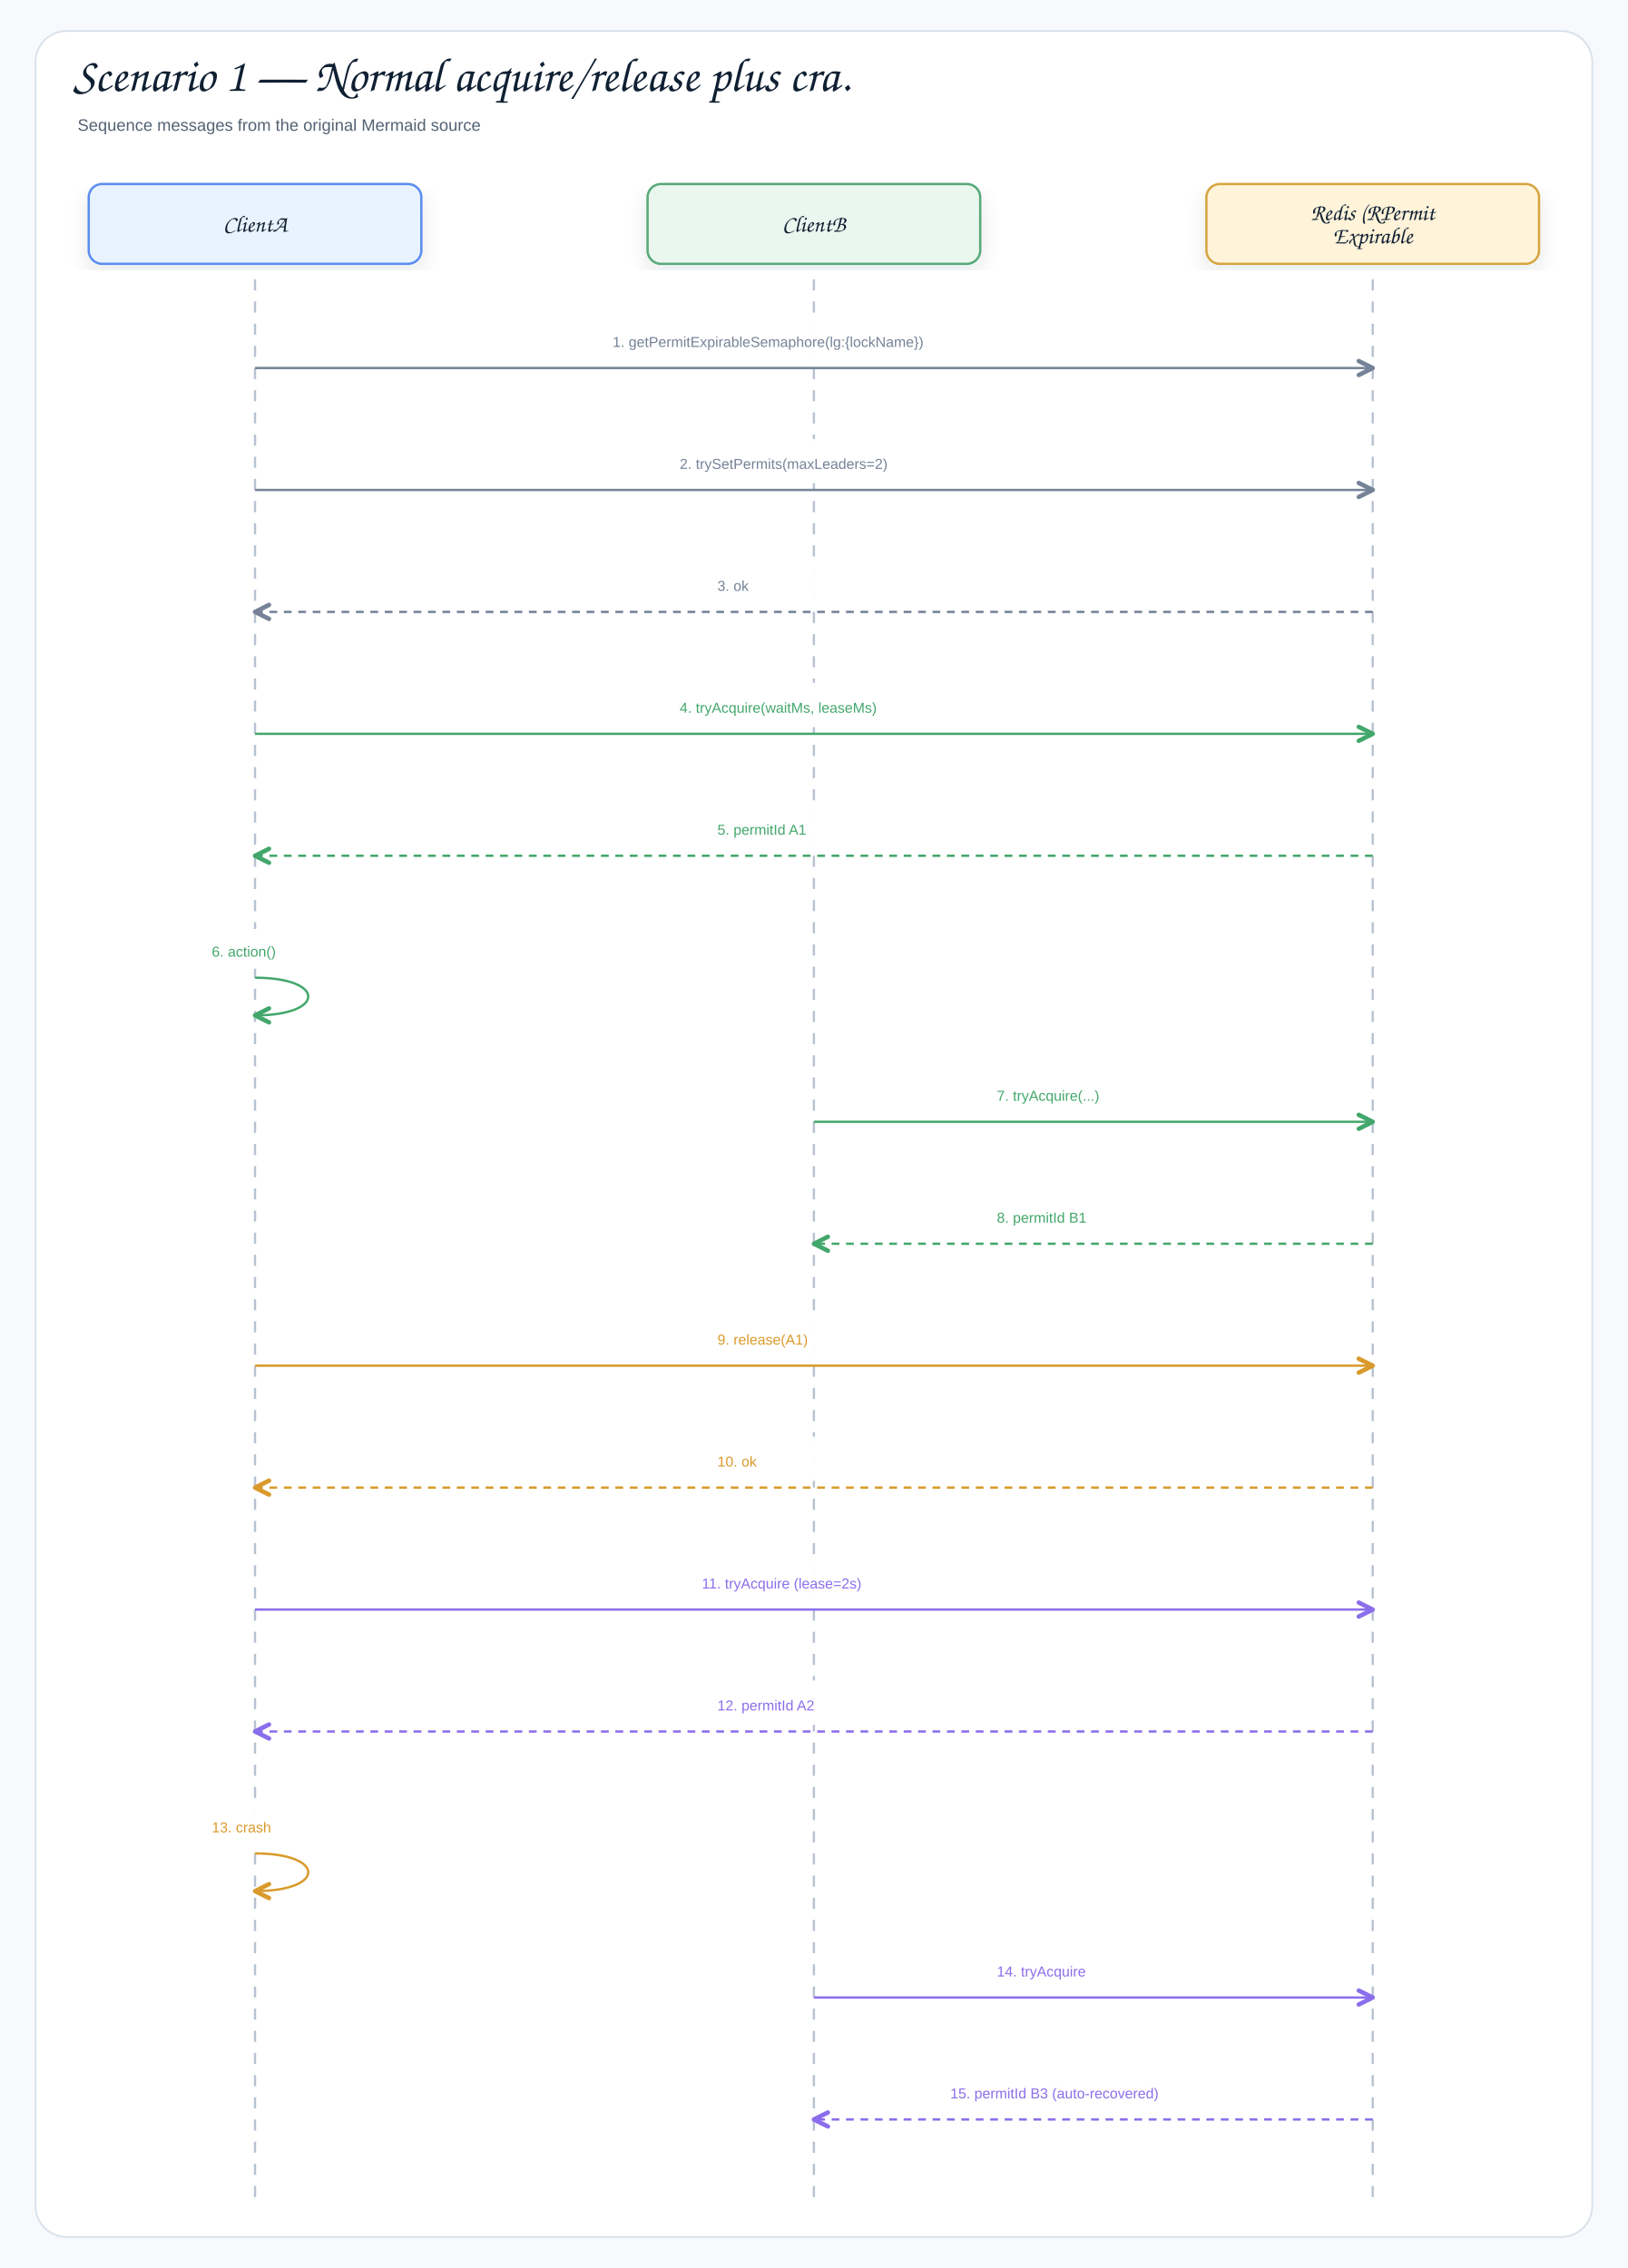
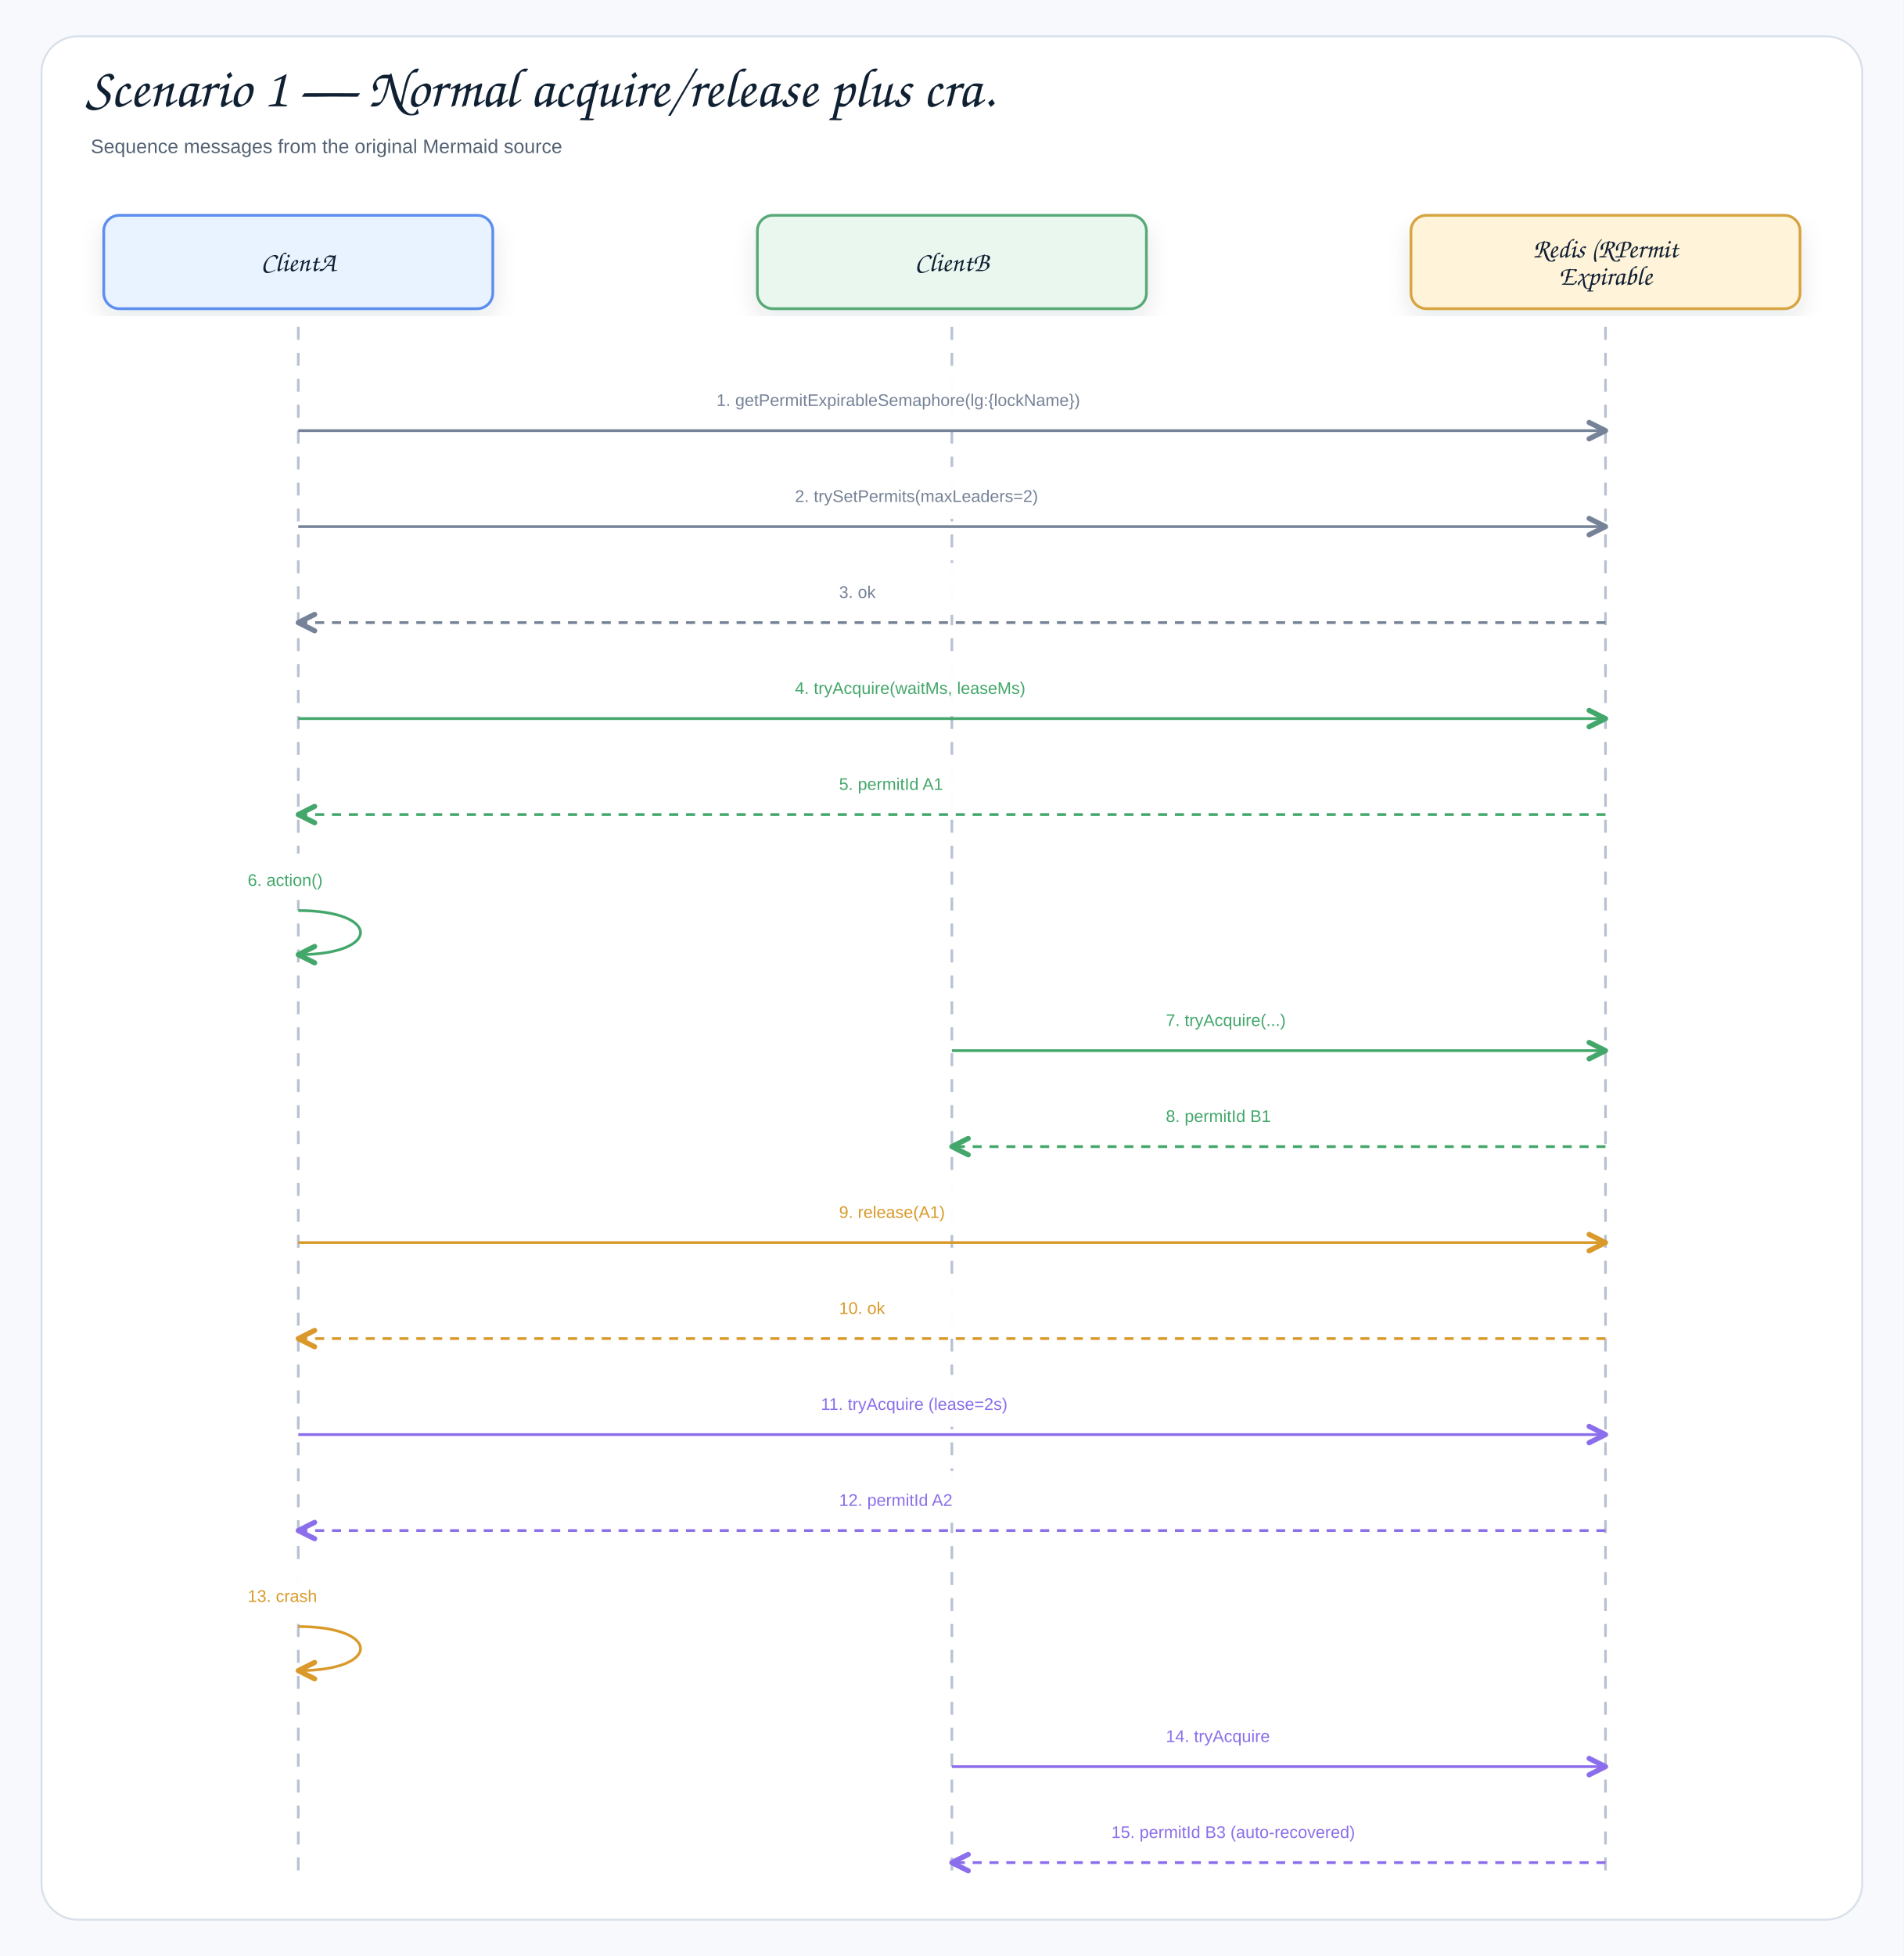
- <svg xmlns="http://www.w3.org/2000/svg" width="1468" height="2046" viewBox="0 0 1468 2046" role="img" aria-label="Scenario 1 — Normal acquire/release plus crash recovery">
+ <svg xmlns="http://www.w3.org/2000/svg" width="1468" height="1508" viewBox="0 0 1468 1508" role="img" aria-label="Scenario 1 — Normal acquire/release plus crash recovery">
  <defs>
    <filter id="shadow" x="-8%" y="-8%" width="116%" height="116%">
      <feDropShadow dx="0" dy="8" stdDeviation="9" flood-color="#1f2937" flood-opacity="0.10" />
    </filter>
    <marker id="openArrow" markerWidth="12" markerHeight="10" refX="10" refY="5" orient="auto" markerUnits="strokeWidth">
      <path d="M 1 1 L 10 5 L 1 9" fill="none" stroke="#758297" stroke-width="1.8" stroke-linecap="round" stroke-linejoin="round" />
    </marker>
    <marker id="inherit" markerWidth="14" markerHeight="12" refX="12" refY="6" orient="auto" markerUnits="strokeWidth">
      <path d="M 0 1 L 12 6 L 0 11 Z" fill="#ffffff" stroke="#758297" stroke-width="1.8" />
    </marker>
    <style>
    .canvas{fill:#f7f9fc}.frame{fill:#fff;stroke:#d8e0ea;stroke-width:1.5}
    .title{font-family:"Architects Daughter","Comic Mono","Comic Sans MS","Comic Sans",cursive;font-size:43px;font-weight:400;fill:#102033}
    .subtitle{font-family:"Comic Mono","Comic Sans MS","Comic Sans","Comic Neue",Arial,sans-serif;font-size:15px;font-weight:400;fill:#536273}
    .label{font-family:"Architects Daughter","Comic Mono","Comic Sans MS","Comic Sans",cursive;font-size:25px;font-weight:400;fill:#102033}
    .smallLabel{font-family:"Architects Daughter","Comic Mono","Comic Sans MS","Comic Sans",cursive;font-size:21px;font-weight:400;fill:#102033}
    .mono{font-family:"Comic Mono","Comic Sans MS","Comic Sans","Comic Neue",Arial,sans-serif;font-size:12px;font-weight:400;fill:#102033}
    .small{font-family:"Comic Mono","Comic Sans MS","Comic Sans","Comic Neue",Arial,sans-serif;font-size:12px;font-weight:400;fill:#536273}
    .strong{font-family:"Comic Mono","Comic Sans MS","Comic Sans","Comic Neue",Arial,sans-serif;font-size:13px;font-weight:400;fill:#102033}
    .card{stroke-width:2.1;filter:url(#shadow)}.compartment{stroke-width:1.5;fill:none}
    .line{stroke:#758297;stroke-width:2.1;fill:none;marker-end:url(#openArrow)}
    .plainLine{stroke:#758297;stroke-width:2.1;fill:none}
    .dashed{stroke:#758297;stroke-width:2.1;stroke-dasharray:7 6;fill:none;marker-end:url(#openArrow)}
    .inheritLine{stroke:#758297;stroke-width:2.2;fill:none;marker-end:url(#inherit)}
    .implLine{stroke:#758297;stroke-width:2.2;stroke-dasharray:8 7;fill:none;marker-end:url(#inherit)}
  </style>
    <marker id="semanticArrow-neutral" markerWidth="8" markerHeight="8" refX="7" refY="4" orient="auto" markerUnits="strokeWidth">
      <path d="M 1 1 L 7 4 L 1 7" fill="none" stroke="#758297" stroke-width="1.9" stroke-linecap="round" stroke-linejoin="round" />
    </marker>
    <marker id="semanticArrow-leader" markerWidth="8" markerHeight="8" refX="7" refY="4" orient="auto" markerUnits="strokeWidth">
      <path d="M 1 1 L 7 4 L 1 7" fill="none" stroke="#43A76B" stroke-width="1.9" stroke-linecap="round" stroke-linejoin="round" />
    </marker>
    <marker id="semanticArrow-skipped" markerWidth="8" markerHeight="8" refX="7" refY="4" orient="auto" markerUnits="strokeWidth">
      <path d="M 1 1 L 7 4 L 1 7" fill="none" stroke="#EF5B7A" stroke-width="1.9" stroke-linecap="round" stroke-linejoin="round" />
    </marker>
    <marker id="semanticArrow-contention" markerWidth="8" markerHeight="8" refX="7" refY="4" orient="auto" markerUnits="strokeWidth">
      <path d="M 1 1 L 7 4 L 1 7" fill="none" stroke="#D99A2B" stroke-width="1.9" stroke-linecap="round" stroke-linejoin="round" />
    </marker>
    <marker id="semanticArrow-reacquire" markerWidth="8" markerHeight="8" refX="7" refY="4" orient="auto" markerUnits="strokeWidth">
      <path d="M 1 1 L 7 4 L 1 7" fill="none" stroke="#8B6EEB" stroke-width="1.9" stroke-linecap="round" stroke-linejoin="round" />
    </marker>
  </defs>
-   <rect class="canvas" width="1468" height="2046" />
-   <rect class="frame" x="32" y="28" width="1404" height="1990" rx="28" />
+   <rect class="canvas" width="1468" height="1508" />
+   <rect class="frame" x="32" y="28" width="1404" height="1452" rx="28" />
  <text class="title" x="66" y="82">Scenario 1 — Normal acquire/release plus cra.</text>
  <text class="subtitle" x="70" y="118">Sequence messages from the original Mermaid source</text>
  <rect class="card" x="80" y="166" width="300" height="72" rx="12" fill="#E8F3FF" stroke="#5B8DEF" />
  <text class="smallLabel" x="230" y="209" text-anchor="middle">ClientA</text>
-   <line class="lifeline" x1="230" y1="252" x2="230" y2="1986" stroke="#b7c2d1" stroke-width="2" stroke-dasharray="10 10" />
+   <line class="lifeline" x1="230" y1="252" x2="230" y2="1448" stroke="#b7c2d1" stroke-width="2" stroke-dasharray="10 10" />
  <rect class="card" x="584" y="166" width="300" height="72" rx="12" fill="#EAF7EF" stroke="#58A978" />
  <text class="smallLabel" x="734" y="209" text-anchor="middle">ClientB</text>
-   <line class="lifeline" x1="734" y1="252" x2="734" y2="1986" stroke="#b7c2d1" stroke-width="2" stroke-dasharray="10 10" />
+   <line class="lifeline" x1="734" y1="252" x2="734" y2="1448" stroke="#b7c2d1" stroke-width="2" stroke-dasharray="10 10" />
  <rect class="card" x="1088" y="166" width="300" height="72" rx="12" fill="#FFF3D9" stroke="#D6A441" />
  <text class="smallLabel" x="1238" y="198.5" text-anchor="middle">Redis (RPermit</text>
  <text class="smallLabel" x="1238" y="219.5" text-anchor="middle">Expirable</text>
-   <line class="lifeline" x1="1238" y1="252" x2="1238" y2="1986" stroke="#b7c2d1" stroke-width="2" stroke-dasharray="10 10" />
+   <line class="lifeline" x1="1238" y1="252" x2="1238" y2="1448" stroke="#b7c2d1" stroke-width="2" stroke-dasharray="10 10" />
  <rect x="534.5" y="286" width="399" height="40" rx="102" fill="#ffffff" opacity="0.97" />
  <text class="strong" x="552.5" y="313" text-anchor="start" style="fill:#758297">1. getPermitExpirableSemaphore(lg:{lockName})</text>
  <path class="line" d="M230 332 L1238 332" data-route-tone="neutral" style="stroke:#758297;marker-end:url(#semanticArrow-neutral)" />
-   <rect x="595" y="396" width="278" height="40" rx="102" fill="#ffffff" opacity="0.97" />
-   <text class="strong" x="613" y="423" text-anchor="start" style="fill:#758297">2. trySetPermits(maxLeaders=2)</text>
-   <path class="line" d="M230 442 L1238 442" data-route-tone="neutral" style="stroke:#758297;marker-end:url(#semanticArrow-neutral)" />
-   <rect x="629" y="506" width="210" height="40" rx="102" fill="#ffffff" opacity="0.97" />
-   <text class="strong" x="647" y="533" text-anchor="start" style="fill:#758297">3. ok</text>
-   <path class="dashed" d="M1238 552 L230 552" data-route-tone="neutral" style="stroke:#758297;marker-end:url(#semanticArrow-neutral)" />
-   <rect x="595" y="616" width="278" height="40" rx="102" fill="#ffffff" opacity="0.97" />
-   <text class="strong" x="613" y="643" text-anchor="start" style="fill:#43A76B">4. tryAcquire(waitMs, leaseMs)</text>
-   <path class="line" d="M230 662 L1238 662" data-route-tone="leader" style="stroke:#43A76B;marker-end:url(#semanticArrow-leader)" />
-   <rect x="629" y="726" width="210" height="40" rx="102" fill="#ffffff" opacity="0.97" />
-   <text class="strong" x="647" y="753" text-anchor="start" style="fill:#43A76B">5. permitId A1</text>
-   <path class="dashed" d="M1238 772 L230 772" data-route-tone="leader" style="stroke:#43A76B;marker-end:url(#semanticArrow-leader)" />
-   <rect x="173" y="836" width="210" height="40" rx="102" fill="#ffffff" opacity="0.97" />
-   <text class="strong" x="191" y="863" text-anchor="start" style="fill:#43A76B">6. action()</text>
-   <path class="line" d="M230 882 C294 882 294 916 230 916" data-route-tone="leader" style="stroke:#43A76B;marker-end:url(#semanticArrow-leader)" />
-   <rect x="881" y="966" width="210" height="40" rx="102" fill="#ffffff" opacity="0.97" />
-   <text class="strong" x="899" y="993" text-anchor="start" style="fill:#43A76B">7. tryAcquire(...)</text>
-   <path class="line" d="M734 1012 L1238 1012" data-route-tone="leader" style="stroke:#43A76B;marker-end:url(#semanticArrow-leader)" />
-   <rect x="881" y="1076" width="210" height="40" rx="102" fill="#ffffff" opacity="0.97" />
-   <text class="strong" x="899" y="1103" text-anchor="start" style="fill:#43A76B">8. permitId B1</text>
-   <path class="dashed" d="M1238 1122 L734 1122" data-route-tone="leader" style="stroke:#43A76B;marker-end:url(#semanticArrow-leader)" />
-   <rect x="629" y="1186" width="210" height="40" rx="102" fill="#ffffff" opacity="0.97" />
-   <text class="strong" x="647" y="1213" text-anchor="start" style="fill:#D99A2B">9. release(A1)</text>
-   <path class="line" d="M230 1232 L1238 1232" data-route-tone="contention" style="stroke:#D99A2B;marker-end:url(#semanticArrow-contention)" />
-   <rect x="629" y="1296" width="210" height="40" rx="102" fill="#ffffff" opacity="0.97" />
-   <text class="strong" x="647" y="1323" text-anchor="start" style="fill:#D99A2B">10. ok</text>
-   <path class="dashed" d="M1238 1342 L230 1342" data-route-tone="contention" style="stroke:#D99A2B;marker-end:url(#semanticArrow-contention)" />
-   <rect x="615" y="1406" width="238" height="40" rx="102" fill="#ffffff" opacity="0.97" />
-   <text class="strong" x="633" y="1433" text-anchor="start" style="fill:#8B6EEB">11. tryAcquire (lease=2s)</text>
-   <path class="line" d="M230 1452 L1238 1452" data-route-tone="reacquire" style="stroke:#8B6EEB;marker-end:url(#semanticArrow-reacquire)" />
-   <rect x="629" y="1516" width="210" height="40" rx="102" fill="#ffffff" opacity="0.97" />
-   <text class="strong" x="647" y="1543" text-anchor="start" style="fill:#8B6EEB">12. permitId A2</text>
-   <path class="dashed" d="M1238 1562 L230 1562" data-route-tone="reacquire" style="stroke:#8B6EEB;marker-end:url(#semanticArrow-reacquire)" />
-   <rect x="173" y="1626" width="210" height="40" rx="102" fill="#ffffff" opacity="0.97" />
-   <text class="strong" x="191" y="1653" text-anchor="start" style="fill:#D99A2B">13. crash</text>
-   <path class="line" d="M230 1672 C294 1672 294 1706 230 1706" data-route-tone="contention" style="stroke:#D99A2B;marker-end:url(#semanticArrow-contention)" />
-   <rect x="881" y="1756" width="210" height="40" rx="102" fill="#ffffff" opacity="0.97" />
-   <text class="strong" x="899" y="1783" text-anchor="start" style="fill:#8B6EEB">14. tryAcquire</text>
-   <path class="line" d="M734 1802 L1238 1802" data-route-tone="reacquire" style="stroke:#8B6EEB;marker-end:url(#semanticArrow-reacquire)" />
-   <rect x="839" y="1866" width="294" height="40" rx="102" fill="#ffffff" opacity="0.97" />
-   <text class="strong" x="857" y="1893" text-anchor="start" style="fill:#8B6EEB">15. permitId B3 (auto-recovered)</text>
-   <path class="dashed" d="M1238 1912 L734 1912" data-route-tone="reacquire" style="stroke:#8B6EEB;marker-end:url(#semanticArrow-reacquire)" />
+   <rect x="595" y="360" width="278" height="40" rx="102" fill="#ffffff" opacity="0.97" />
+   <text class="strong" x="613" y="387" text-anchor="start" style="fill:#758297">2. trySetPermits(maxLeaders=2)</text>
+   <path class="line" d="M230 406 L1238 406" data-route-tone="neutral" style="stroke:#758297;marker-end:url(#semanticArrow-neutral)" />
+   <rect x="629" y="434" width="210" height="40" rx="102" fill="#ffffff" opacity="0.97" />
+   <text class="strong" x="647" y="461" text-anchor="start" style="fill:#758297">3. ok</text>
+   <path class="dashed" d="M1238 480 L230 480" data-route-tone="neutral" style="stroke:#758297;marker-end:url(#semanticArrow-neutral)" />
+   <rect x="595" y="508" width="278" height="40" rx="102" fill="#ffffff" opacity="0.97" />
+   <text class="strong" x="613" y="535" text-anchor="start" style="fill:#43A76B">4. tryAcquire(waitMs, leaseMs)</text>
+   <path class="line" d="M230 554 L1238 554" data-route-tone="leader" style="stroke:#43A76B;marker-end:url(#semanticArrow-leader)" />
+   <rect x="629" y="582" width="210" height="40" rx="102" fill="#ffffff" opacity="0.97" />
+   <text class="strong" x="647" y="609" text-anchor="start" style="fill:#43A76B">5. permitId A1</text>
+   <path class="dashed" d="M1238 628 L230 628" data-route-tone="leader" style="stroke:#43A76B;marker-end:url(#semanticArrow-leader)" />
+   <rect x="173" y="656" width="210" height="40" rx="102" fill="#ffffff" opacity="0.97" />
+   <text class="strong" x="191" y="683" text-anchor="start" style="fill:#43A76B">6. action()</text>
+   <path class="line" d="M230 702 C294 702 294 736 230 736" data-route-tone="leader" style="stroke:#43A76B;marker-end:url(#semanticArrow-leader)" />
+   <rect x="881" y="764" width="210" height="40" rx="102" fill="#ffffff" opacity="0.97" />
+   <text class="strong" x="899" y="791" text-anchor="start" style="fill:#43A76B">7. tryAcquire(...)</text>
+   <path class="line" d="M734 810 L1238 810" data-route-tone="leader" style="stroke:#43A76B;marker-end:url(#semanticArrow-leader)" />
+   <rect x="881" y="838" width="210" height="40" rx="102" fill="#ffffff" opacity="0.97" />
+   <text class="strong" x="899" y="865" text-anchor="start" style="fill:#43A76B">8. permitId B1</text>
+   <path class="dashed" d="M1238 884 L734 884" data-route-tone="leader" style="stroke:#43A76B;marker-end:url(#semanticArrow-leader)" />
+   <rect x="629" y="912" width="210" height="40" rx="102" fill="#ffffff" opacity="0.97" />
+   <text class="strong" x="647" y="939" text-anchor="start" style="fill:#D99A2B">9. release(A1)</text>
+   <path class="line" d="M230 958 L1238 958" data-route-tone="contention" style="stroke:#D99A2B;marker-end:url(#semanticArrow-contention)" />
+   <rect x="629" y="986" width="210" height="40" rx="102" fill="#ffffff" opacity="0.97" />
+   <text class="strong" x="647" y="1013" text-anchor="start" style="fill:#D99A2B">10. ok</text>
+   <path class="dashed" d="M1238 1032 L230 1032" data-route-tone="contention" style="stroke:#D99A2B;marker-end:url(#semanticArrow-contention)" />
+   <rect x="615" y="1060" width="238" height="40" rx="102" fill="#ffffff" opacity="0.97" />
+   <text class="strong" x="633" y="1087" text-anchor="start" style="fill:#8B6EEB">11. tryAcquire (lease=2s)</text>
+   <path class="line" d="M230 1106 L1238 1106" data-route-tone="reacquire" style="stroke:#8B6EEB;marker-end:url(#semanticArrow-reacquire)" />
+   <rect x="629" y="1134" width="210" height="40" rx="102" fill="#ffffff" opacity="0.97" />
+   <text class="strong" x="647" y="1161" text-anchor="start" style="fill:#8B6EEB">12. permitId A2</text>
+   <path class="dashed" d="M1238 1180 L230 1180" data-route-tone="reacquire" style="stroke:#8B6EEB;marker-end:url(#semanticArrow-reacquire)" />
+   <rect x="173" y="1208" width="210" height="40" rx="102" fill="#ffffff" opacity="0.97" />
+   <text class="strong" x="191" y="1235" text-anchor="start" style="fill:#D99A2B">13. crash</text>
+   <path class="line" d="M230 1254 C294 1254 294 1288 230 1288" data-route-tone="contention" style="stroke:#D99A2B;marker-end:url(#semanticArrow-contention)" />
+   <rect x="881" y="1316" width="210" height="40" rx="102" fill="#ffffff" opacity="0.97" />
+   <text class="strong" x="899" y="1343" text-anchor="start" style="fill:#8B6EEB">14. tryAcquire</text>
+   <path class="line" d="M734 1362 L1238 1362" data-route-tone="reacquire" style="stroke:#8B6EEB;marker-end:url(#semanticArrow-reacquire)" />
+   <rect x="839" y="1390" width="294" height="40" rx="102" fill="#ffffff" opacity="0.97" />
+   <text class="strong" x="857" y="1417" text-anchor="start" style="fill:#8B6EEB">15. permitId B3 (auto-recovered)</text>
+   <path class="dashed" d="M1238 1436 L734 1436" data-route-tone="reacquire" style="stroke:#8B6EEB;marker-end:url(#semanticArrow-reacquire)" />
</svg>
